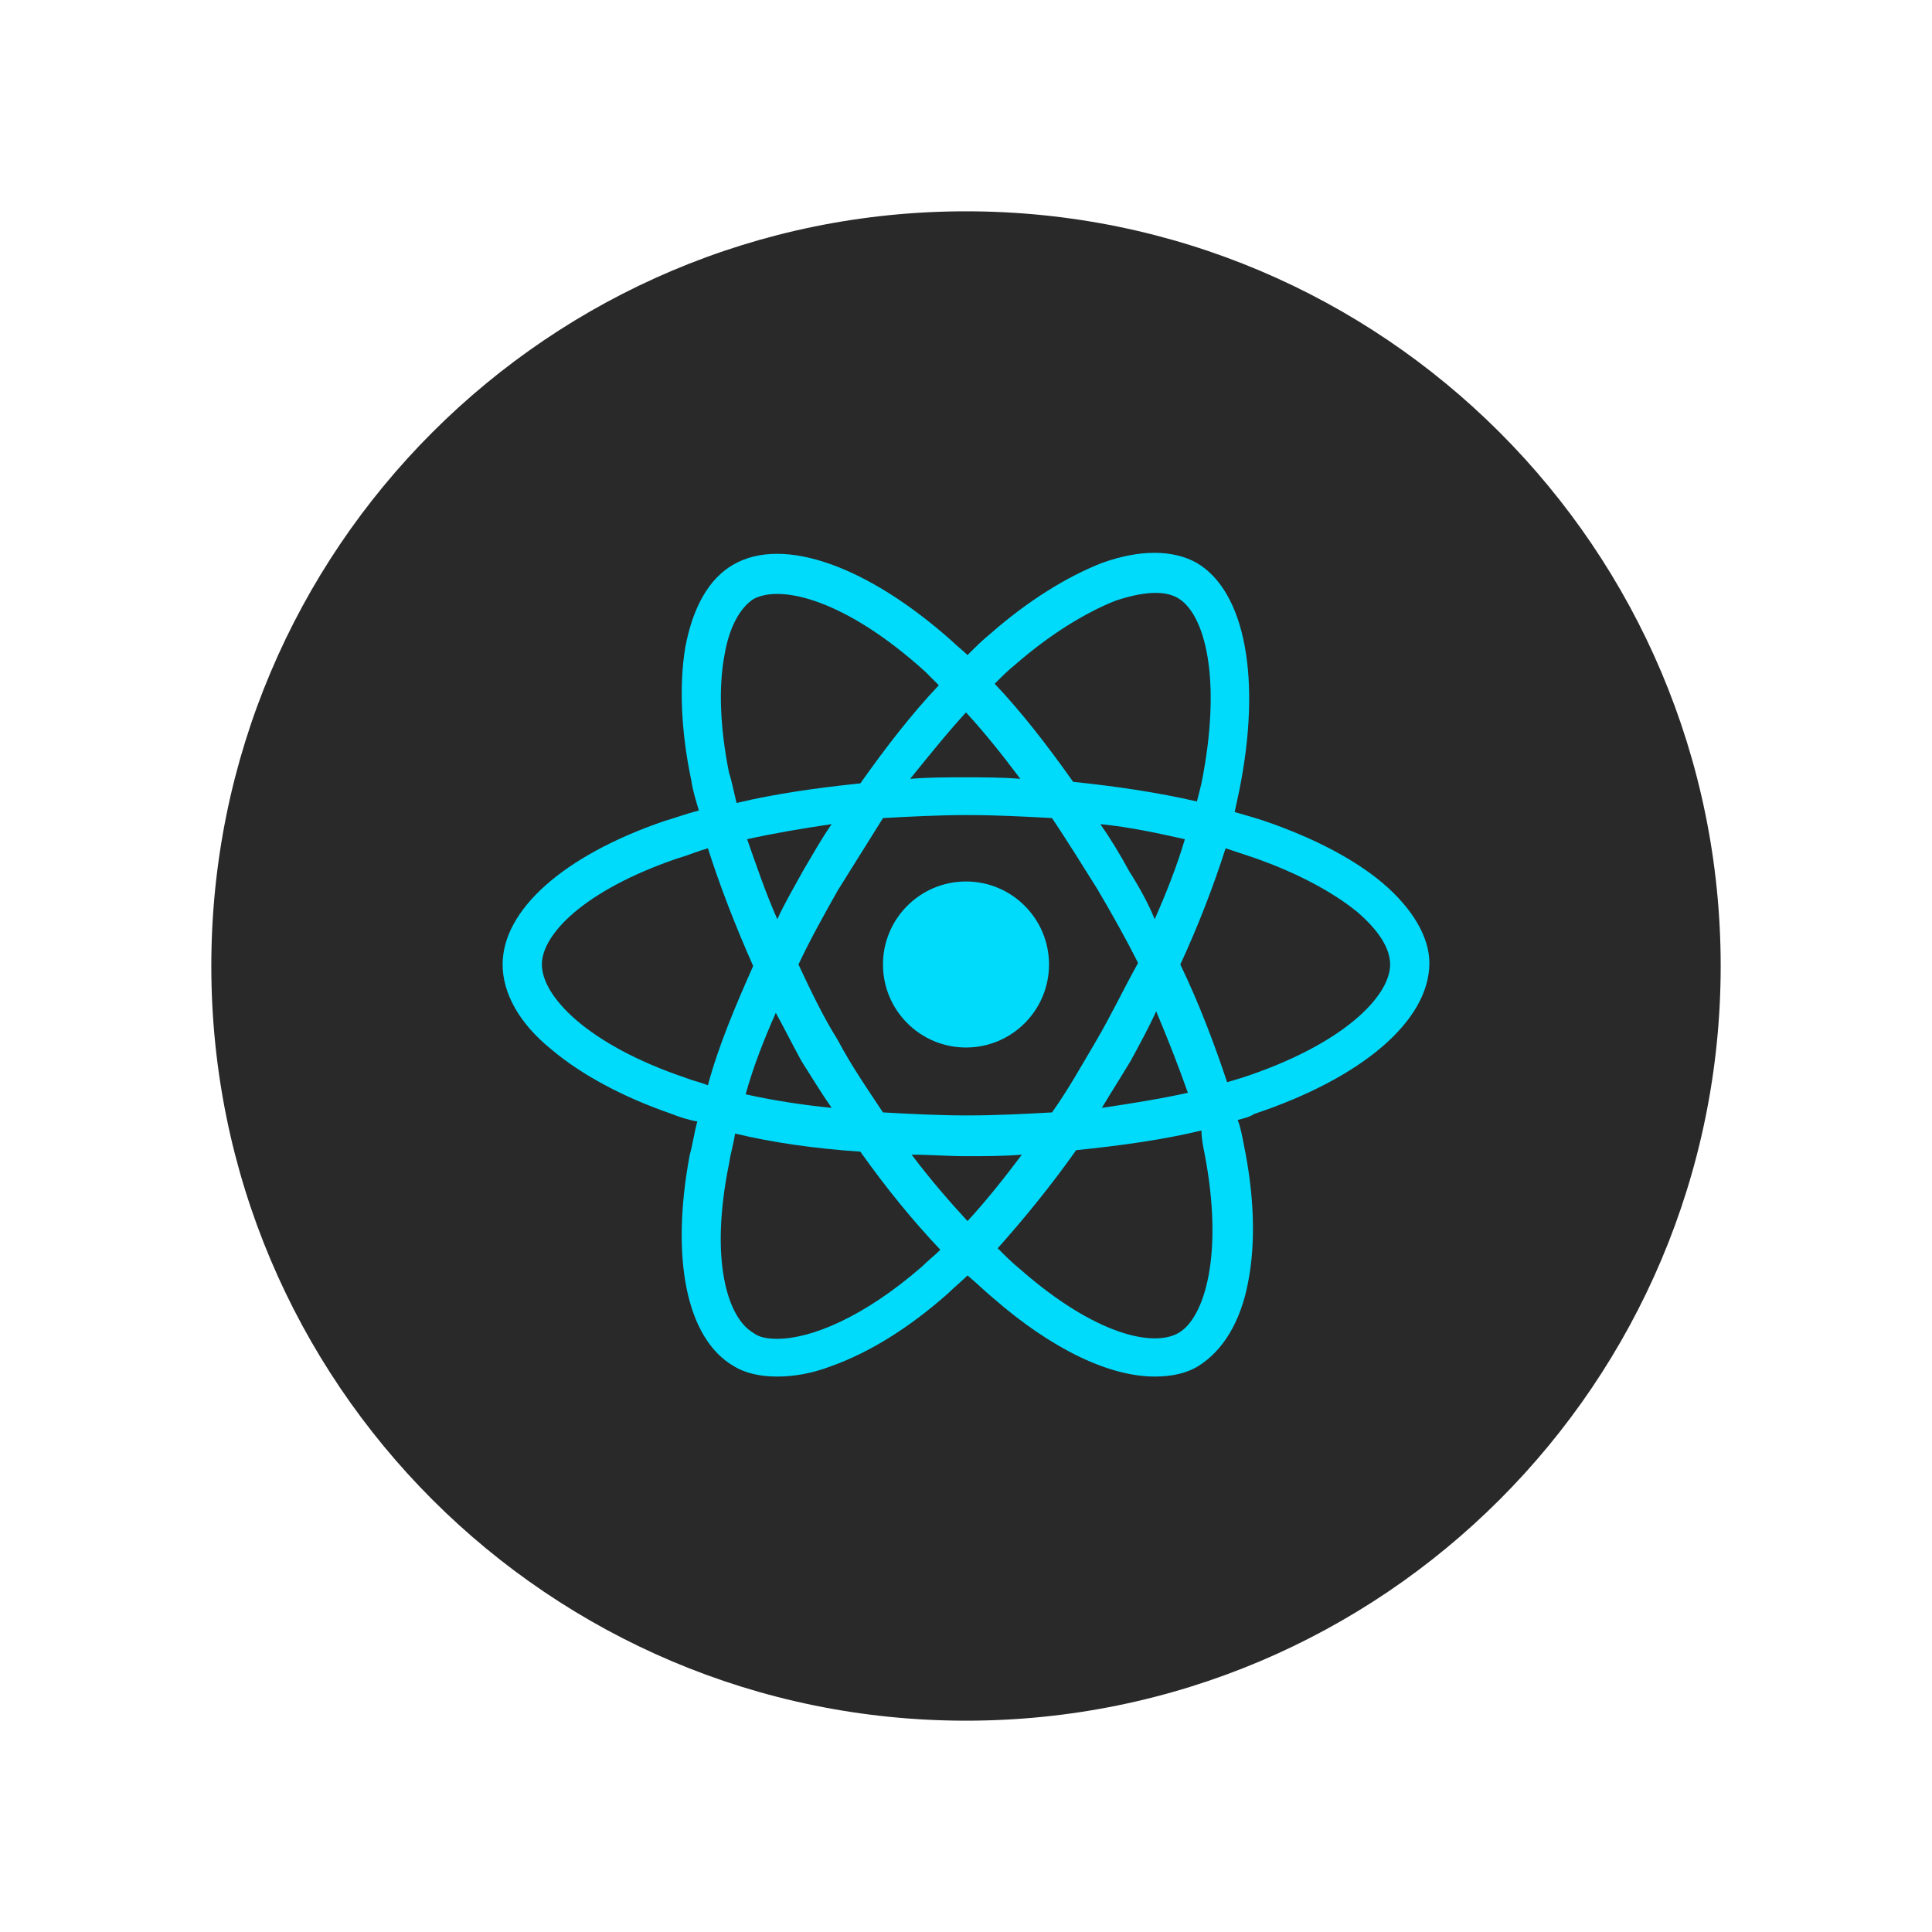
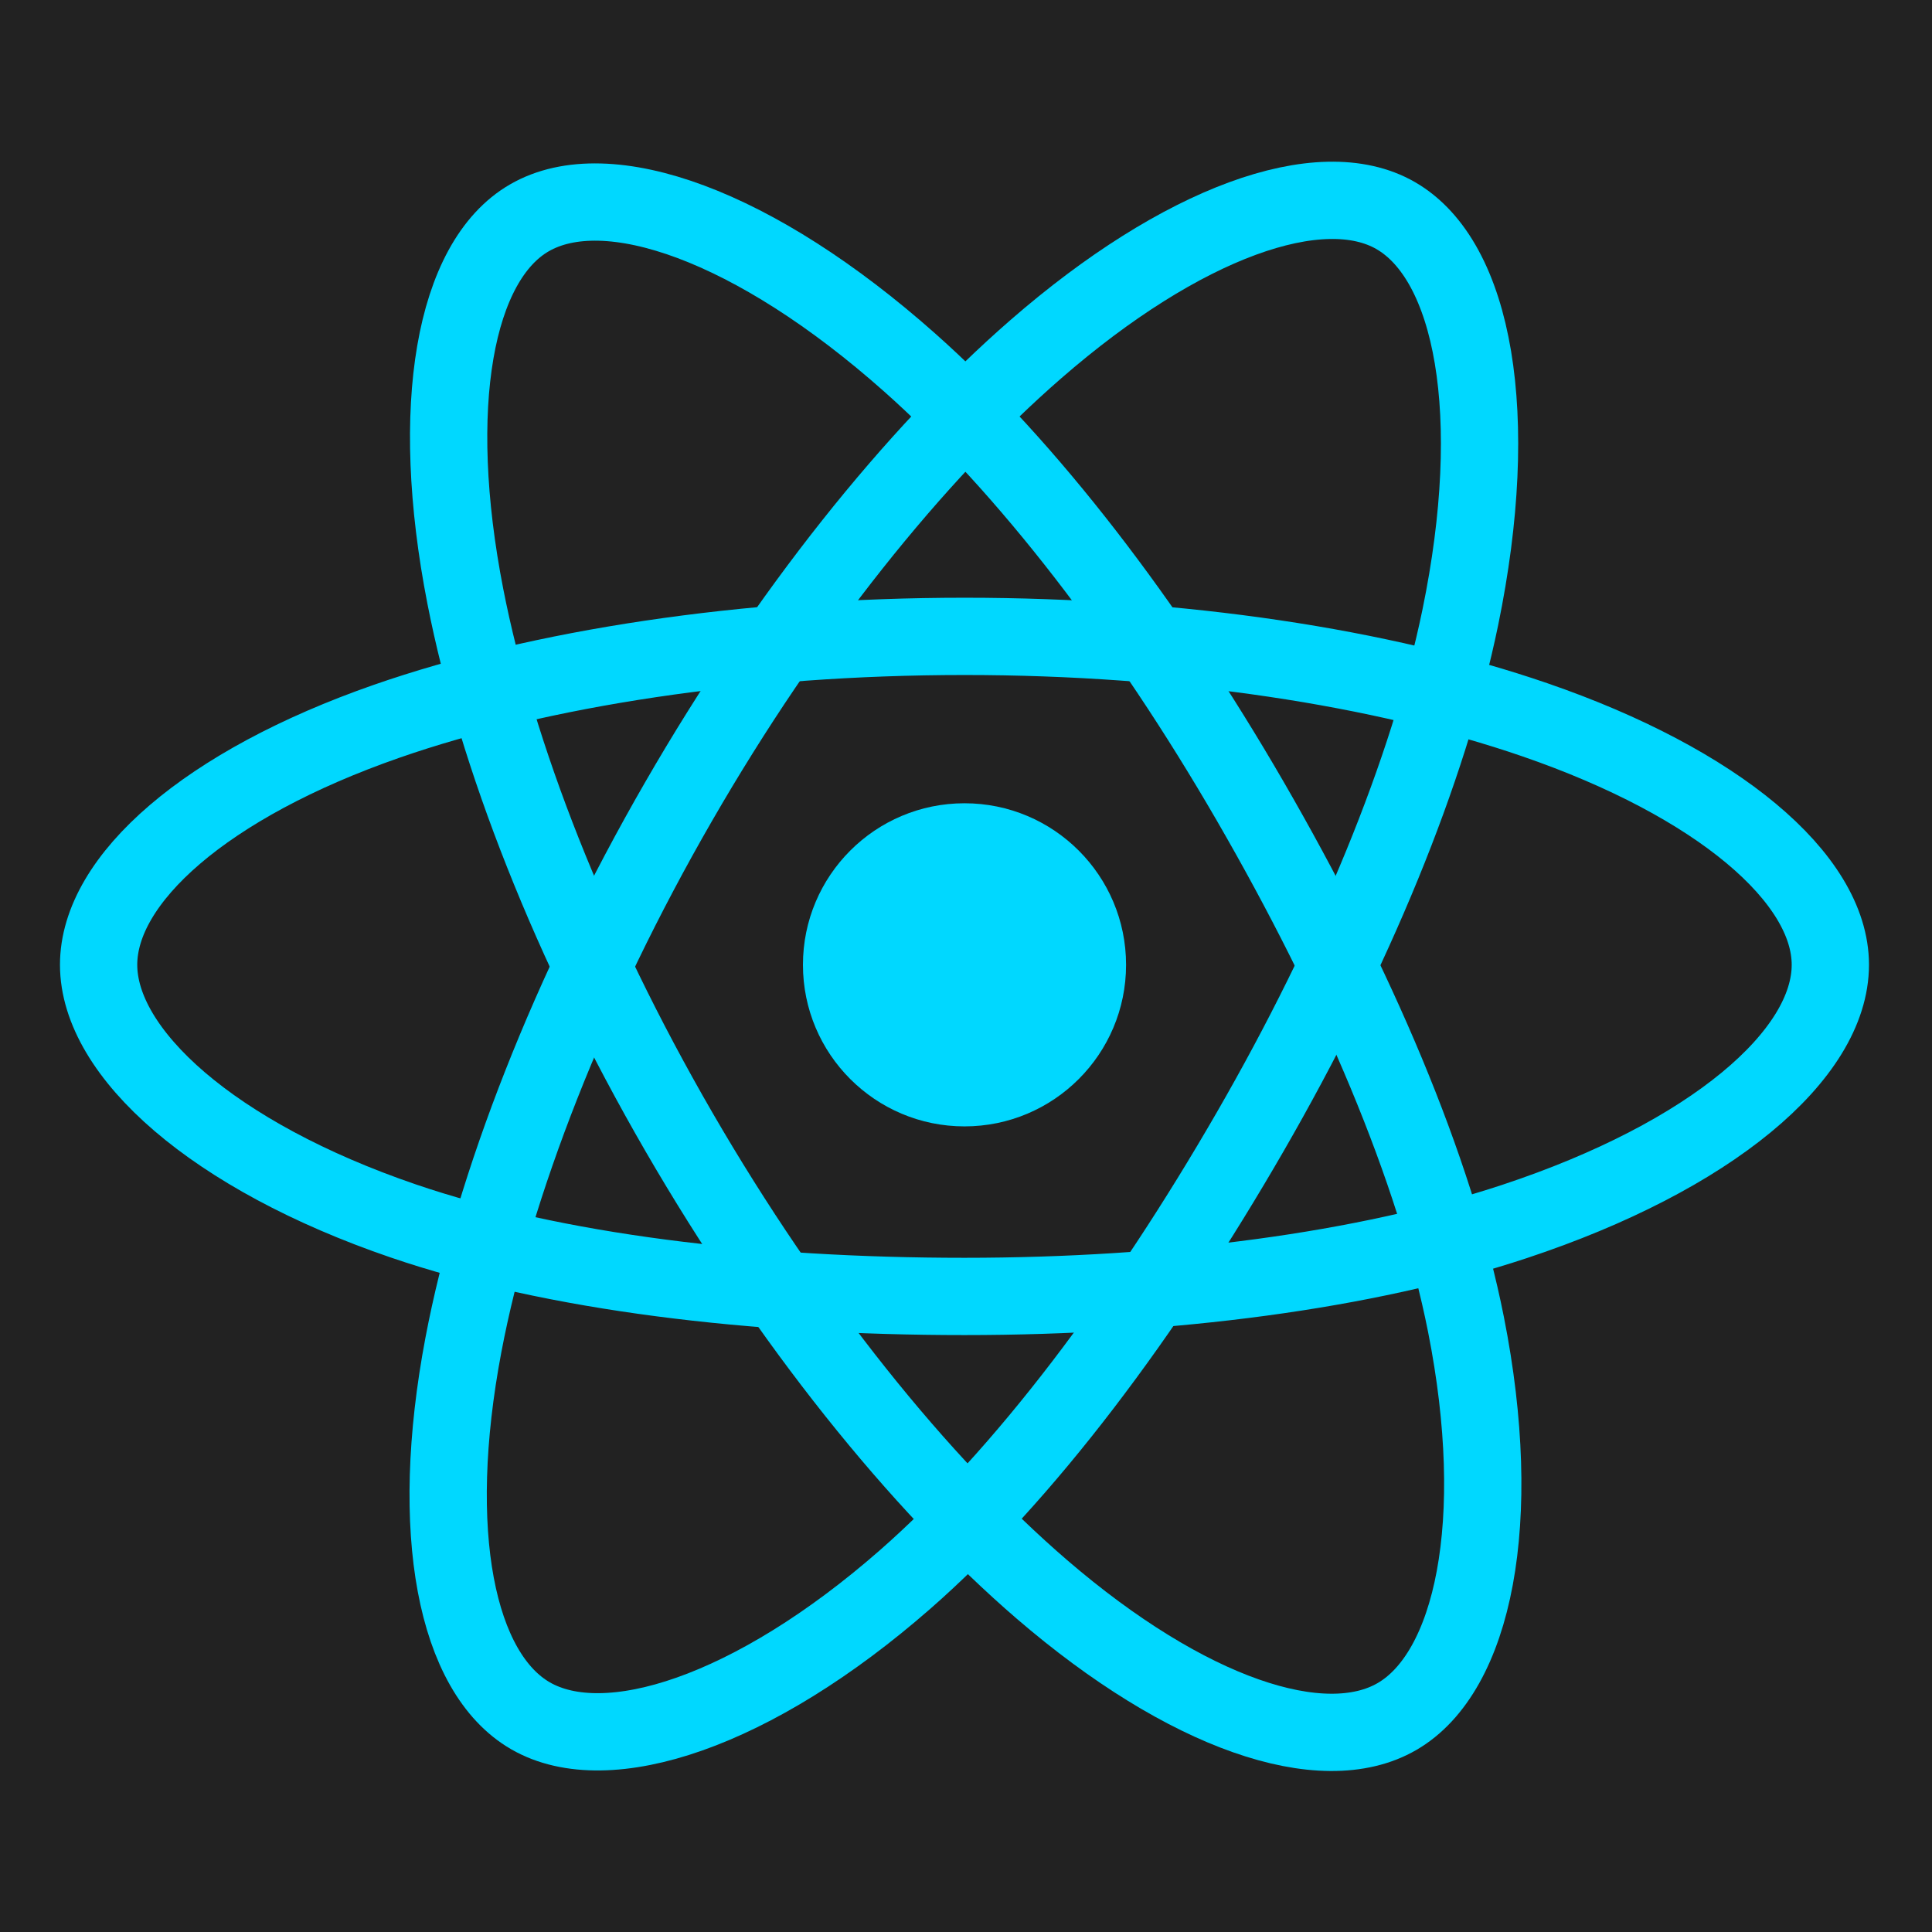
- <svg xmlns="http://www.w3.org/2000/svg" id="Lager_1" style="enable-background:new 0 0 128 128;" version="1.1" viewBox="0 0 128 128" xml:space="preserve">
-   <style type="text/css">
- 	.st0{fill:#292929;}
- 	.st1{fill:#00DBFC;}
- </style>
-   <g>
-     <g>
-       <g>
-         <g>
-           <circle class="st0" cx="64" cy="64" r="50" />
-         </g>
-       </g>
-     </g>
-   </g>
-   <g>
-     <circle class="st1" cx="64" cy="63.9" r="5.5" />
-     <path class="st1" d="M91.6,58.5c-1.9-1.6-4.6-3-7.8-4.1c-0.6-0.2-1.3-0.4-2-0.6c0.1-0.5,0.2-0.9,0.3-1.4c1.5-7.4,0.4-13.2-2.8-15.1   c-1.6-0.9-3.8-0.9-6.3,0c-2.3,0.9-4.9,2.5-7.4,4.7c-0.5,0.4-1,0.9-1.5,1.4c-0.3-0.3-0.7-0.6-1-0.9c-5.6-5-11.2-7-14.5-5.1   c-1.6,0.9-2.7,2.8-3.2,5.5c-0.4,2.4-0.3,5.5,0.4,8.8c0.1,0.7,0.3,1.3,0.5,2c-0.8,0.2-1.6,0.5-2.3,0.7c-6.7,2.3-10.7,5.9-10.7,9.5   c0,1.9,1.1,3.9,3.2,5.6c2,1.7,4.8,3.2,8,4.3c0.5,0.2,1.1,0.4,1.7,0.5c-0.2,0.7-0.3,1.5-0.5,2.2c-1.3,6.9-0.2,12.2,2.9,14   c0.8,0.5,1.8,0.7,2.9,0.7c1.1,0,2.3-0.2,3.6-0.7c2.5-0.9,5.1-2.5,7.7-4.8c0.4-0.4,0.9-0.8,1.3-1.2c0.6,0.5,1.1,1,1.7,1.5   c3.9,3.4,7.7,5.2,10.7,5.2c1.1,0,2.1-0.2,2.9-0.7c1.6-1,2.8-2.9,3.3-5.6c0.5-2.6,0.4-5.7-0.3-9.1c-0.1-0.5-0.2-1.1-0.4-1.6   c0.4-0.1,0.8-0.2,1.1-0.4c7.2-2.4,11.6-6.2,11.6-10C94.7,62.1,93.6,60.2,91.6,58.5z M73.9,39.8c1.8-0.6,3.2-0.7,4.1-0.2   c1.8,1,3,5.3,1.6,12.3c-0.1,0.4-0.2,0.8-0.3,1.2c-2.6-0.6-5.3-1-8.2-1.3c-1.7-2.4-3.4-4.6-5.2-6.5c0.5-0.5,0.9-0.9,1.4-1.3   C69.6,42,71.9,40.6,73.9,39.8z M72.6,69c-1,1.7-1.9,3.3-2.9,4.7c-1.8,0.1-3.7,0.2-5.6,0.2c-1.9,0-3.8-0.1-5.6-0.2   c-1-1.5-2.1-3.1-3-4.8c-1-1.6-1.8-3.3-2.6-5c0.8-1.7,1.7-3.3,2.6-4.9l0,0c1-1.6,2-3.2,3-4.8c1.8-0.1,3.7-0.2,5.6-0.2   c1.9,0,3.8,0.1,5.6,0.2c1,1.5,2,3.1,3,4.7c1,1.7,1.9,3.3,2.7,4.9C74.4,65.6,73.6,67.3,72.6,69z M76.6,67c0.8,1.9,1.5,3.7,2.1,5.4   c-1.8,0.4-3.7,0.7-5.7,1c0.6-1,1.3-2.1,1.9-3.1C75.5,69.2,76.1,68.1,76.6,67z M64.1,80.9c-1.2-1.3-2.5-2.8-3.7-4.4   c1.2,0,2.4,0.1,3.6,0.1c1.3,0,2.5,0,3.7-0.1C66.5,78.1,65.3,79.6,64.1,80.9z M55.1,73.4c-2-0.2-3.9-0.5-5.7-0.9   c0.5-1.8,1.2-3.6,2-5.4c0.6,1.1,1.1,2.1,1.7,3.2C53.8,71.4,54.4,72.4,55.1,73.4z M53.2,57.7c-0.6,1.1-1.2,2.1-1.7,3.2   c-0.8-1.8-1.4-3.6-2-5.3c1.8-0.4,3.6-0.7,5.6-1C54.4,55.6,53.8,56.7,53.2,57.7z M64,47.2c1.2,1.3,2.4,2.8,3.6,4.4   c-1.2-0.1-2.4-0.1-3.7-0.1c-1.2,0-2.4,0-3.6,0.1C61.6,50,62.8,48.5,64,47.2z M74.8,57.7c-0.6-1.1-1.2-2.1-1.9-3.1   c2,0.2,3.8,0.6,5.6,1c-0.5,1.7-1.2,3.5-2,5.3C76.1,59.9,75.5,58.8,74.8,57.7z M48.3,51.2c-0.6-3-0.7-5.7-0.3-7.8   c0.3-1.8,1-3.1,1.9-3.7c1.8-1,6.1,0,11.4,4.8c0.3,0.3,0.6,0.6,0.9,0.9c-1.8,1.9-3.5,4.1-5.2,6.5c-2.9,0.3-5.7,0.7-8.2,1.3   C48.6,52.4,48.5,51.8,48.3,51.2z M45.4,71.4c-6.5-2.2-9.5-5.4-9.5-7.5c0-2,2.8-4.9,8.9-7c0.7-0.2,1.4-0.5,2.1-0.7   c0.8,2.5,1.8,5.1,3,7.8c-1.2,2.7-2.3,5.3-3,7.9C46.4,71.7,45.9,71.6,45.4,71.4z M51.5,88.7c-0.7,0-1.2-0.1-1.6-0.4   c-1.7-1-2.9-4.8-1.6-11.2c0.1-0.7,0.3-1.3,0.4-2c2.5,0.6,5.3,1,8.3,1.2c1.7,2.4,3.5,4.6,5.3,6.5c-0.4,0.4-0.8,0.7-1.2,1.1   C57.2,87.3,53.7,88.7,51.5,88.7z M79.8,76.4c1.3,6.7,0,10.9-1.7,11.9c-1.7,1-5.6,0.1-10.5-4.2c-0.5-0.4-1-0.9-1.5-1.4   c1.7-1.9,3.5-4.1,5.2-6.5c3-0.3,5.8-0.7,8.3-1.3C79.6,75.4,79.7,75.9,79.8,76.4z M82.3,71.4c-0.3,0.1-0.7,0.2-1,0.3   c-0.8-2.4-1.8-5.1-3.1-7.8c1.2-2.6,2.2-5.2,3-7.7c0.6,0.2,1.2,0.4,1.8,0.6c2.9,1,5.3,2.3,6.9,3.6c1.4,1.2,2.2,2.4,2.2,3.5   C92.1,66,89,69.2,82.3,71.4z" />
-   </g>
+ <svg xmlns="http://www.w3.org/2000/svg" id="Layer_2" viewBox="0 0 3618.6 3618.6" width="3618.6" height="3618.6">
+   <style>.st0{fill:#222}.st1{fill:#00d8ff}.st2{fill:none;stroke:#00d8ff;stroke-width:144.746;stroke-miterlimit:10}</style>
+   <path class="st0" d="M0 0h3618.6v3618.6H0z" />
+   <circle class="st1" cx="1806.5" cy="1807.1" r="302.6" />
+   <path class="st2" d="M1806.5 1191.9c406.2 0 783.6 58.3 1068.1 156.2 342.8 118 553.6 296.9 553.6 458.9 0 168.8-223.4 358.9-591.5 480.8-278.3 92.2-644.6 140.4-1030.2 140.4-395.4 0-769.7-45.2-1051.2-141.4-356.1-121.7-570.6-314.2-570.6-479.8 0-160.7 201.3-338.2 539.3-456 285.6-99.5 672.3-159.1 1082.5-159.1z" />
+   <path class="st2" d="M1271 1501.3c202.9-351.9 442-649.7 669-847.2 273.5-238 533.8-331.2 674.1-250.3 146.2 84.3 199.3 372.8 121 752.7-59.2 287.2-200.4 628.5-393.1 962.6-197.5 342.5-423.7 644.2-647.6 840-283.3 247.7-557.3 337.3-700.7 254.6-139.2-80.3-192.4-343.3-125.7-695 56.4-297.4 198-662.1 403-1017.4z" />
+   <path class="st2" d="M1271.5 2119.8c-203.5-351.6-342.1-707.4-399.9-1002.7-69.6-355.8-20.4-627.9 119.8-709 146.1-84.6 422.5 13.5 712.5 271 219.3 194.7 444.4 487.5 637.6 821.3 198.1 342.2 346.6 688.8 404.3 980.5 73.1 369.2 13.9 651.3-129.4 734.2-139.1 80.5-393.5-4.7-664.9-238.2-229.2-197.3-474.5-502.1-680-857.1z" />
</svg>
